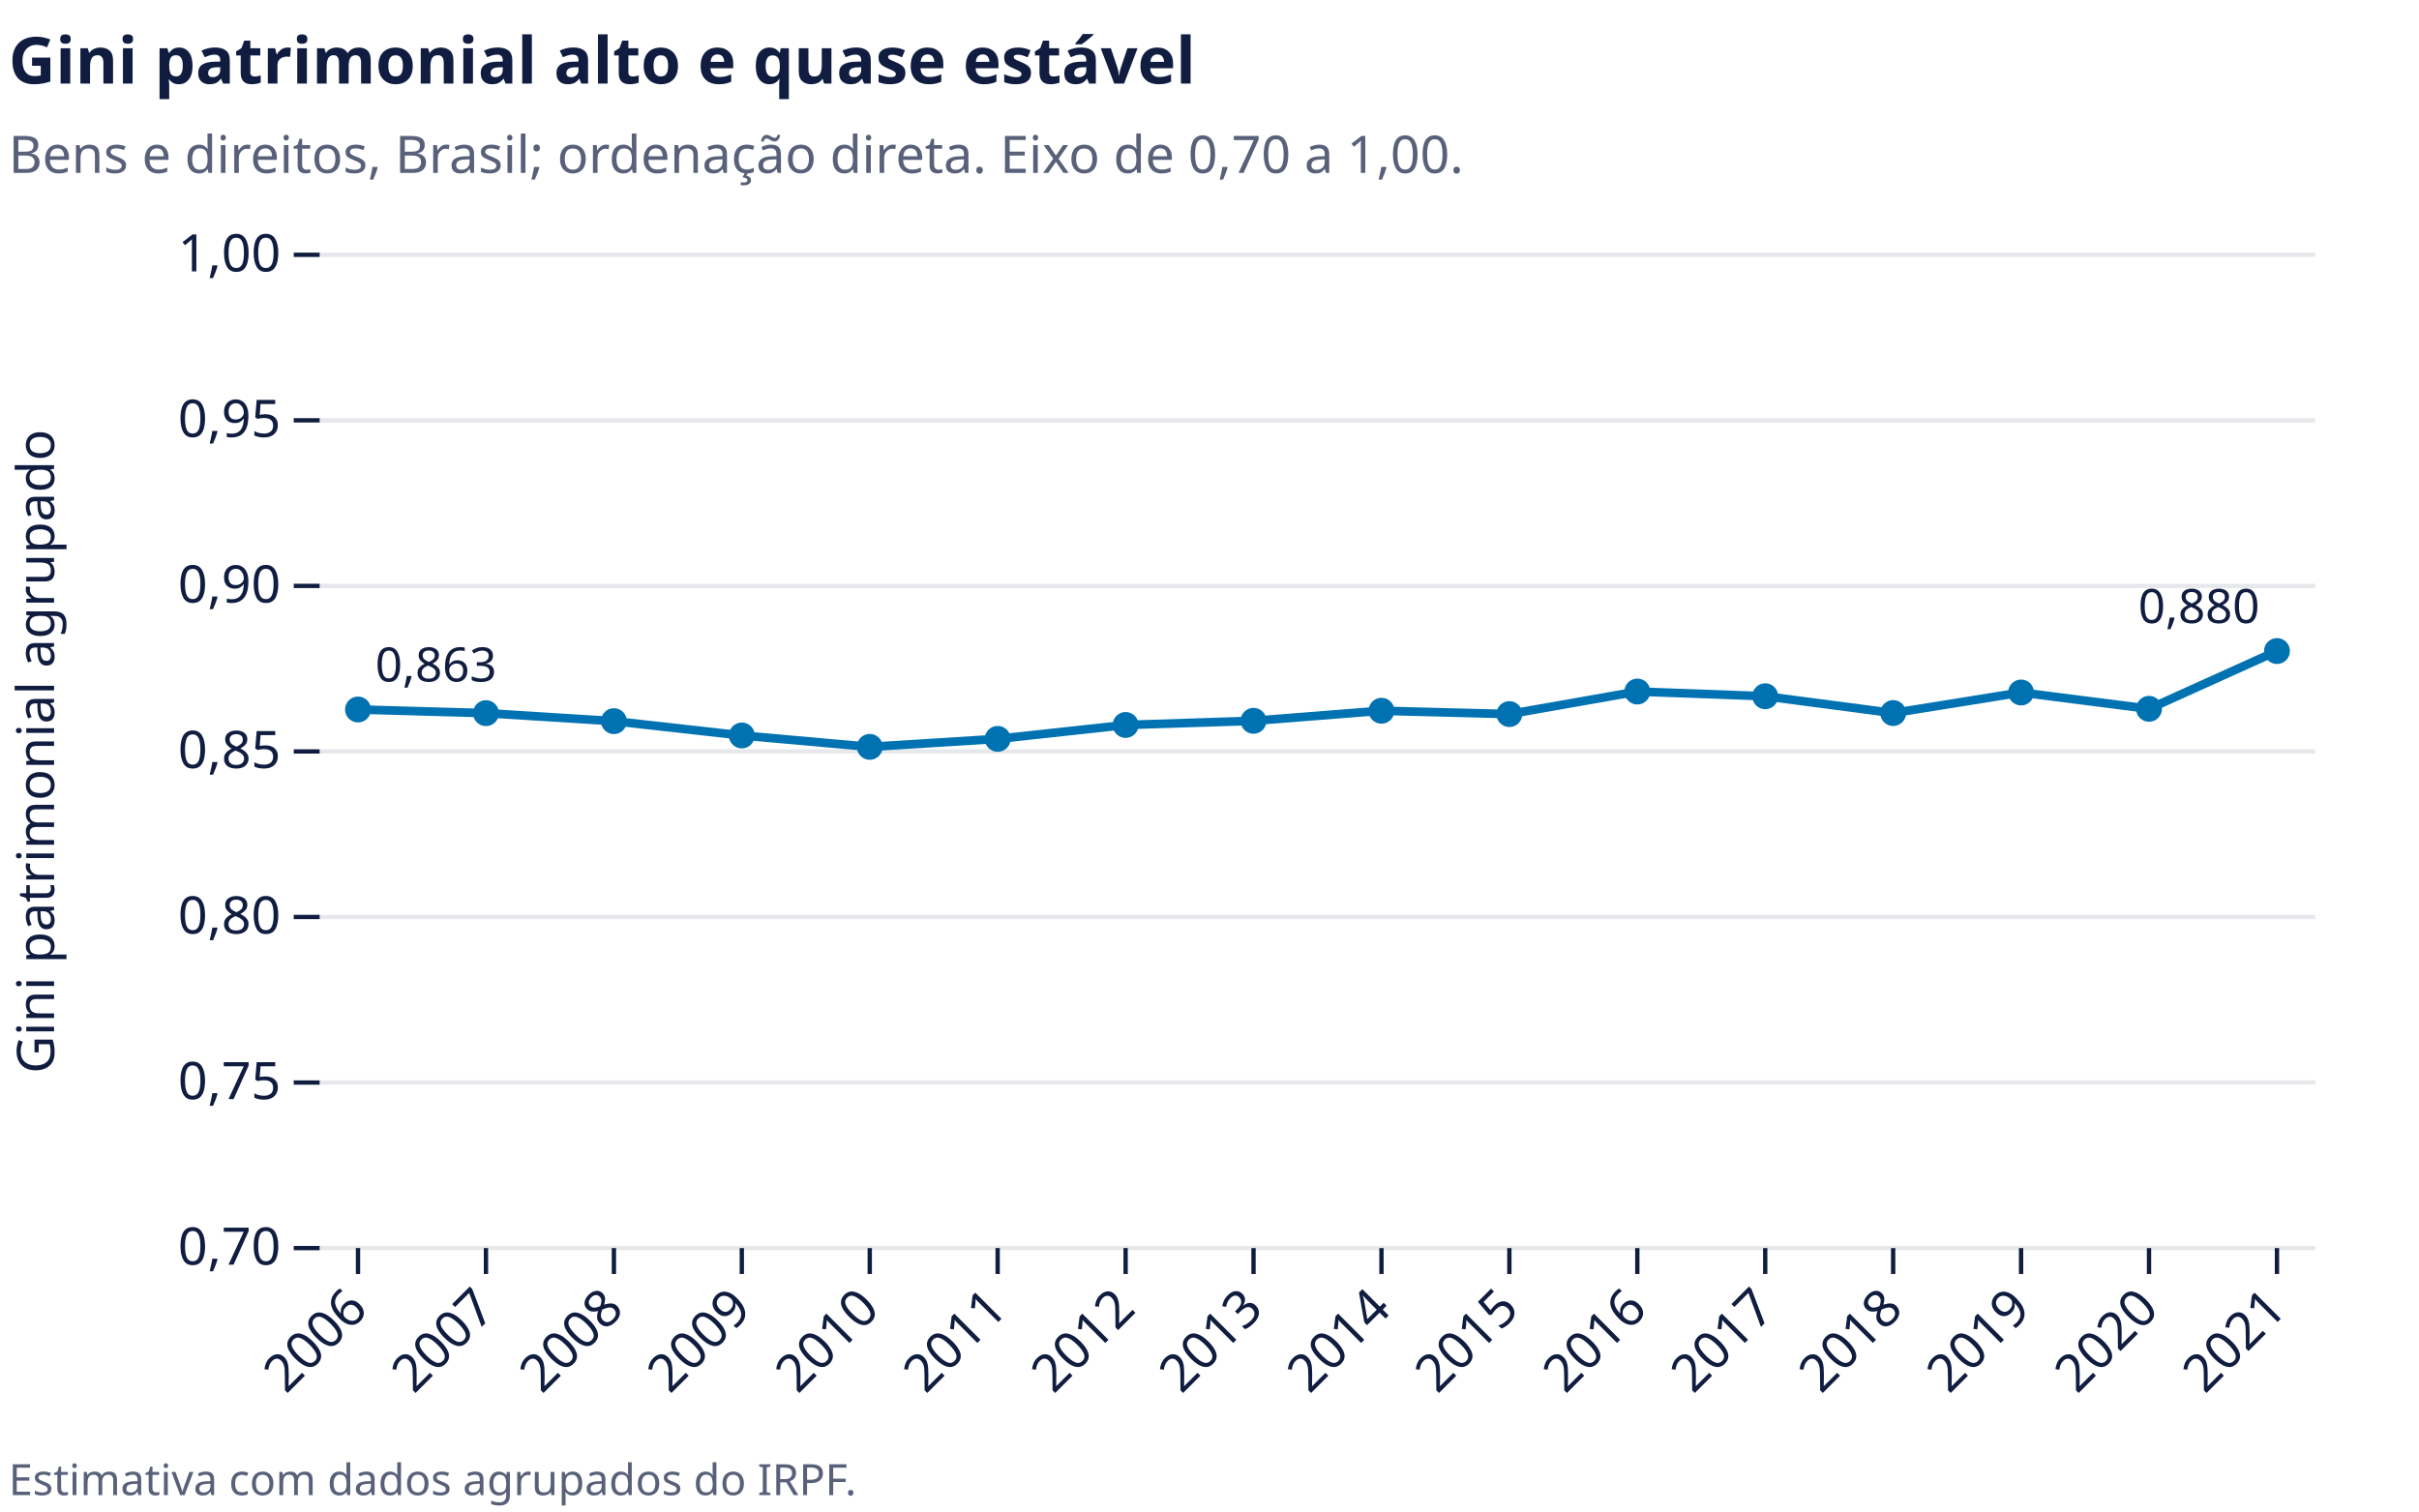
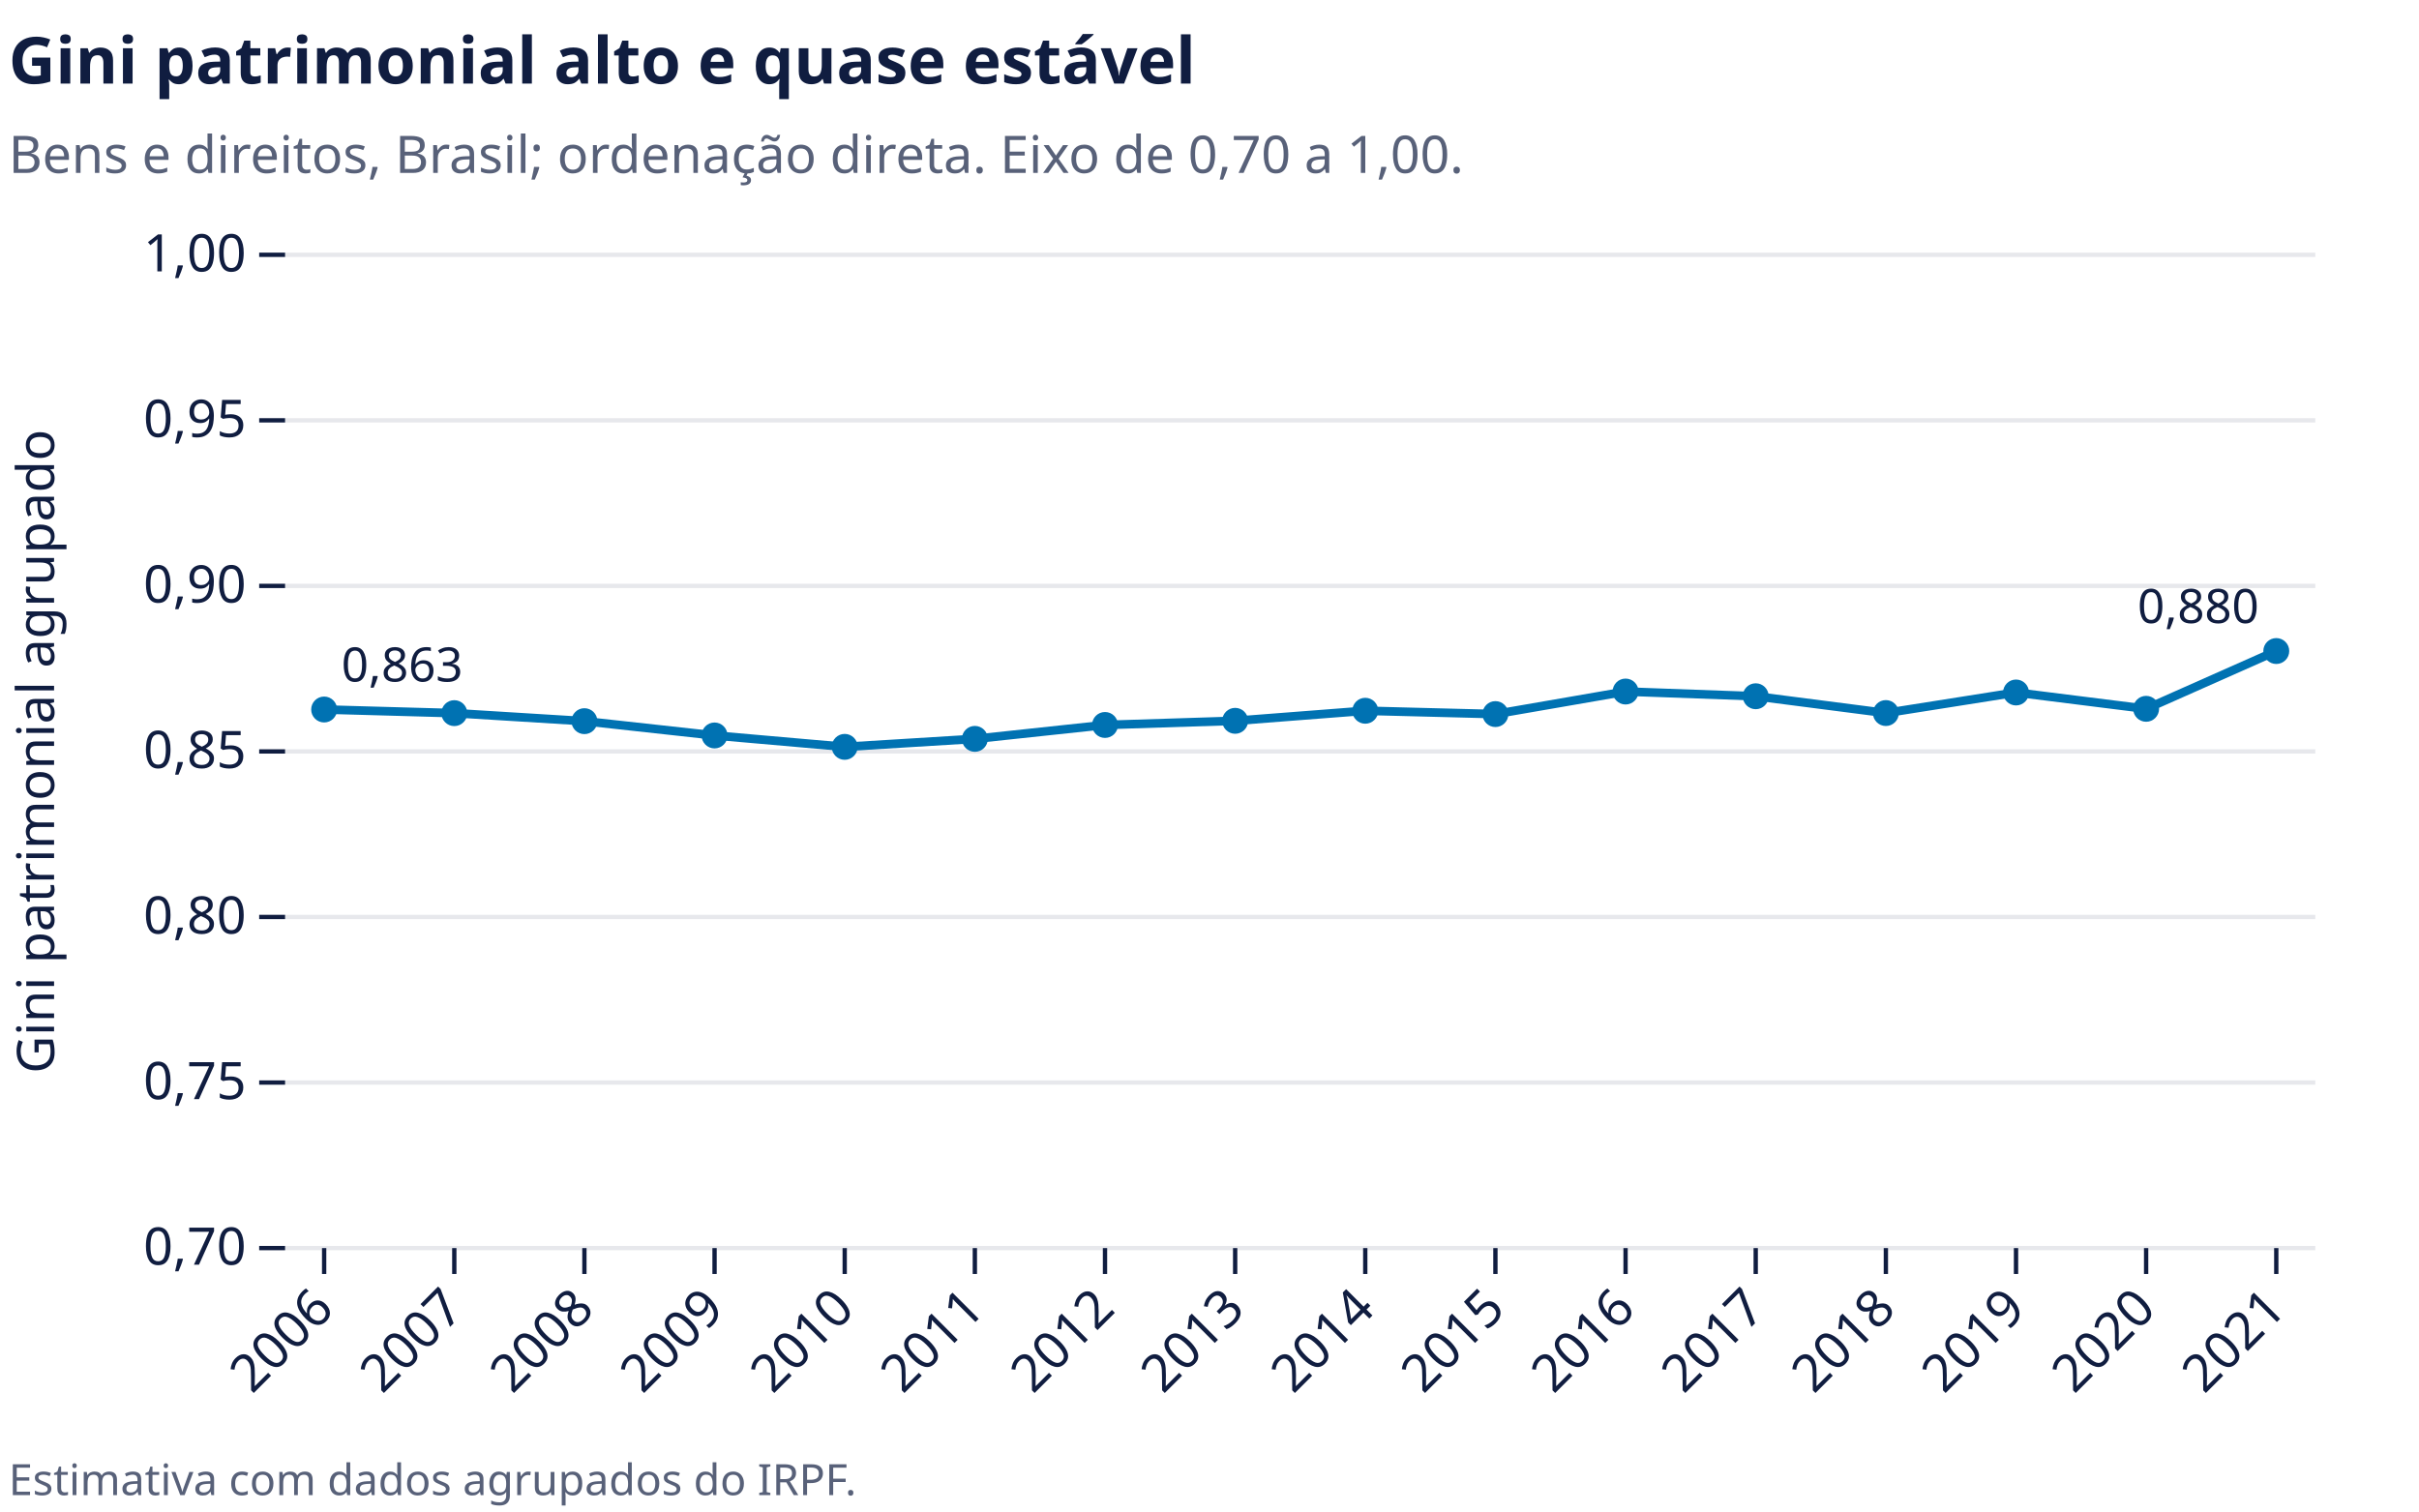
<svg xmlns="http://www.w3.org/2000/svg" class="plot-d6a7b5" fill="currentColor" font-family="system-ui, sans-serif" font-size="10" text-anchor="middle" width="560" height="350" viewBox="0 0 560 350" style="font-family: &quot;Noto Sans&quot;, &quot;Segoe UI&quot;, system-ui, sans-serif; font-size: 12px; color: rgb(16, 29, 64); overflow: visible;" role="img">
  <style>:where(.plot-d6a7b5) {
  --plot-background: white;
  display: block;
  height: auto;
  height: intrinsic;
  max-width: 100%;
}
:where(.plot-d6a7b5 text),
:where(.plot-d6a7b5 tspan) {
  white-space: pre;
}</style>
  <g aria-hidden="true" stroke="currentColor" stroke-opacity="0.1">
-     <line x1="74" x2="536" y1="289" y2="289" />
-     <line x1="74" x2="536" y1="250.67" y2="250.67" />
-     <line x1="74" x2="536" y1="212.33" y2="212.33" />
-     <line x1="74" x2="536" y1="174" y2="174" />
-     <line x1="74" x2="536" y1="135.67" y2="135.67" />
-     <line x1="74" x2="536" y1="97.33" y2="97.33" />
-     <line x1="74" x2="536" y1="59" y2="59" />
+     <line x1="66" x2="536" y1="289" y2="289" />
+     <line x1="66" x2="536" y1="250.67" y2="250.67" />
+     <line x1="66" x2="536" y1="212.33" y2="212.33" />
+     <line x1="66" x2="536" y1="174" y2="174" />
+     <line x1="66" x2="536" y1="135.67" y2="135.67" />
+     <line x1="66" x2="536" y1="97.33" y2="97.33" />
+     <line x1="66" x2="536" y1="59" y2="59" />
  </g>
  <g aria-hidden="true" fill="none" stroke="currentColor">
-     <path transform="translate(74,289)" d="M0,0L-6,0" />
-     <path transform="translate(74,250.67)" d="M0,0L-6,0" />
-     <path transform="translate(74,212.33)" d="M0,0L-6,0" />
-     <path transform="translate(74,174)" d="M0,0L-6,0" />
-     <path transform="translate(74,135.67)" d="M0,0L-6,0" />
-     <path transform="translate(74,97.33)" d="M0,0L-6,0" />
-     <path transform="translate(74,59)" d="M0,0L-6,0" />
+     <path transform="translate(66,289)" d="M0,0L-6,0" />
+     <path transform="translate(66,250.67)" d="M0,0L-6,0" />
+     <path transform="translate(66,212.33)" d="M0,0L-6,0" />
+     <path transform="translate(66,174)" d="M0,0L-6,0" />
+     <path transform="translate(66,135.67)" d="M0,0L-6,0" />
+     <path transform="translate(66,97.33)" d="M0,0L-6,0" />
+     <path transform="translate(66,59)" d="M0,0L-6,0" />
  </g>
  <g text-anchor="end" font-variant="tabular-nums" transform="translate(-9,0)">
-     <text y="0.32em" transform="translate(74,289)">0,70</text>
-     <text y="0.32em" transform="translate(74,250.67)">0,75</text>
-     <text y="0.32em" transform="translate(74,212.33)">0,80</text>
-     <text y="0.32em" transform="translate(74,174)">0,85</text>
-     <text y="0.32em" transform="translate(74,135.67)">0,90</text>
-     <text y="0.32em" transform="translate(74,97.33)">0,95</text>
-     <text y="0.32em" transform="translate(74,59)">1,00</text>
+     <text y="0.32em" transform="translate(66,289)">0,70</text>
+     <text y="0.32em" transform="translate(66,250.67)">0,75</text>
+     <text y="0.32em" transform="translate(66,212.33)">0,80</text>
+     <text y="0.32em" transform="translate(66,174)">0,85</text>
+     <text y="0.32em" transform="translate(66,135.67)">0,90</text>
+     <text y="0.32em" transform="translate(66,97.33)">0,95</text>
+     <text y="0.32em" transform="translate(66,59)">1,00</text>
  </g>
-   <g transform="translate(-70,0)">
-     <text y="0.71em" transform="translate(74,174) rotate(-90)">Gini patrimonial agrupado</text>
+   <g transform="translate(-62,0)">
+     <text y="0.71em" transform="translate(66,174) rotate(-90)">Gini patrimonial agrupado</text>
  </g>
  <g aria-hidden="true" fill="none" stroke="currentColor">
-     <path transform="translate(82.88,289)" d="M0,0L0,6" />
-     <path transform="translate(112.5,289)" d="M0,0L0,6" />
-     <path transform="translate(142.12,289)" d="M0,0L0,6" />
-     <path transform="translate(171.73,289)" d="M0,0L0,6" />
-     <path transform="translate(201.35,289)" d="M0,0L0,6" />
-     <path transform="translate(230.96,289)" d="M0,0L0,6" />
-     <path transform="translate(260.58,289)" d="M0,0L0,6" />
-     <path transform="translate(290.19,289)" d="M0,0L0,6" />
-     <path transform="translate(319.81,289)" d="M0,0L0,6" />
-     <path transform="translate(349.42,289)" d="M0,0L0,6" />
-     <path transform="translate(379.04,289)" d="M0,0L0,6" />
-     <path transform="translate(408.65,289)" d="M0,0L0,6" />
-     <path transform="translate(438.27,289)" d="M0,0L0,6" />
-     <path transform="translate(467.88,289)" d="M0,0L0,6" />
-     <path transform="translate(497.5,289)" d="M0,0L0,6" />
-     <path transform="translate(527.12,289)" d="M0,0L0,6" />
+     <path transform="translate(75.04,289)" d="M0,0L0,6" />
+     <path transform="translate(105.17,289)" d="M0,0L0,6" />
+     <path transform="translate(135.29,289)" d="M0,0L0,6" />
+     <path transform="translate(165.42,289)" d="M0,0L0,6" />
+     <path transform="translate(195.55,289)" d="M0,0L0,6" />
+     <path transform="translate(225.68,289)" d="M0,0L0,6" />
+     <path transform="translate(255.81,289)" d="M0,0L0,6" />
+     <path transform="translate(285.94,289)" d="M0,0L0,6" />
+     <path transform="translate(316.06,289)" d="M0,0L0,6" />
+     <path transform="translate(346.19,289)" d="M0,0L0,6" />
+     <path transform="translate(376.32,289)" d="M0,0L0,6" />
+     <path transform="translate(406.45,289)" d="M0,0L0,6" />
+     <path transform="translate(436.58,289)" d="M0,0L0,6" />
+     <path transform="translate(466.71,289)" d="M0,0L0,6" />
+     <path transform="translate(496.83,289)" d="M0,0L0,6" />
+     <path transform="translate(526.96,289)" d="M0,0L0,6" />
  </g>
  <g text-anchor="end" font-variant="tabular-nums" transform="translate(0,11.83)">
-     <text y="0.32em" transform="translate(82.88,289) rotate(-45)">2006</text>
-     <text y="0.32em" transform="translate(112.5,289) rotate(-45)">2007</text>
-     <text y="0.32em" transform="translate(142.12,289) rotate(-45)">2008</text>
-     <text y="0.32em" transform="translate(171.73,289) rotate(-45)">2009</text>
-     <text y="0.32em" transform="translate(201.35,289) rotate(-45)">2010</text>
-     <text y="0.32em" transform="translate(230.96,289) rotate(-45)">2011</text>
-     <text y="0.32em" transform="translate(260.58,289) rotate(-45)">2012</text>
-     <text y="0.32em" transform="translate(290.19,289) rotate(-45)">2013</text>
-     <text y="0.32em" transform="translate(319.81,289) rotate(-45)">2014</text>
-     <text y="0.32em" transform="translate(349.42,289) rotate(-45)">2015</text>
-     <text y="0.32em" transform="translate(379.04,289) rotate(-45)">2016</text>
-     <text y="0.32em" transform="translate(408.65,289) rotate(-45)">2017</text>
-     <text y="0.32em" transform="translate(438.27,289) rotate(-45)">2018</text>
-     <text y="0.32em" transform="translate(467.88,289) rotate(-45)">2019</text>
-     <text y="0.32em" transform="translate(497.5,289) rotate(-45)">2020</text>
-     <text y="0.32em" transform="translate(527.12,289) rotate(-45)">2021</text>
+     <text y="0.32em" transform="translate(75.04,289) rotate(-45)">2006</text>
+     <text y="0.32em" transform="translate(105.17,289) rotate(-45)">2007</text>
+     <text y="0.32em" transform="translate(135.29,289) rotate(-45)">2008</text>
+     <text y="0.32em" transform="translate(165.42,289) rotate(-45)">2009</text>
+     <text y="0.32em" transform="translate(195.55,289) rotate(-45)">2010</text>
+     <text y="0.32em" transform="translate(225.68,289) rotate(-45)">2011</text>
+     <text y="0.32em" transform="translate(255.81,289) rotate(-45)">2012</text>
+     <text y="0.32em" transform="translate(285.94,289) rotate(-45)">2013</text>
+     <text y="0.32em" transform="translate(316.06,289) rotate(-45)">2014</text>
+     <text y="0.32em" transform="translate(346.19,289) rotate(-45)">2015</text>
+     <text y="0.32em" transform="translate(376.32,289) rotate(-45)">2016</text>
+     <text y="0.32em" transform="translate(406.45,289) rotate(-45)">2017</text>
+     <text y="0.32em" transform="translate(436.58,289) rotate(-45)">2018</text>
+     <text y="0.32em" transform="translate(466.71,289) rotate(-45)">2019</text>
+     <text y="0.32em" transform="translate(496.83,289) rotate(-45)">2020</text>
+     <text y="0.32em" transform="translate(526.96,289) rotate(-45)">2021</text>
  </g>
  <g fill="none" stroke-width="2" stroke-linejoin="round" stroke-linecap="round">
-     <path stroke="#0072B2" d="M82.89,164.29L112.5,165.13L142.12,166.99L171.73,170.3L201.35,172.94L230.96,171.09L260.58,167.87L290.19,166.91L319.81,164.58L349.42,165.35L379.04,160.13L408.65,161.22L438.27,165.11L467.88,160.35L497.5,164.13L527.12,150.75" />
+     <path stroke="#0072B2" d="M75.04,164.29L105.17,165.13L135.29,166.99L165.42,170.3L195.55,172.94L225.68,171.09L255.81,167.87L285.94,166.91L316.06,164.58L346.19,165.35L376.32,160.13L406.45,161.22L436.58,165.11L466.7,160.35L496.83,164.13L526.96,150.75" />
  </g>
  <g>
-     <circle cx="82.88" cy="164.29" r="3" fill="#0072B2" />
-     <circle cx="112.5" cy="165.13" r="3" fill="#0072B2" />
-     <circle cx="142.12" cy="166.99" r="3" fill="#0072B2" />
-     <circle cx="171.73" cy="170.3" r="3" fill="#0072B2" />
-     <circle cx="201.35" cy="172.94" r="3" fill="#0072B2" />
-     <circle cx="230.96" cy="171.09" r="3" fill="#0072B2" />
-     <circle cx="260.58" cy="167.87" r="3" fill="#0072B2" />
-     <circle cx="290.19" cy="166.91" r="3" fill="#0072B2" />
-     <circle cx="319.81" cy="164.58" r="3" fill="#0072B2" />
-     <circle cx="349.42" cy="165.35" r="3" fill="#0072B2" />
-     <circle cx="379.04" cy="160.13" r="3" fill="#0072B2" />
-     <circle cx="408.65" cy="161.22" r="3" fill="#0072B2" />
-     <circle cx="438.27" cy="165.11" r="3" fill="#0072B2" />
-     <circle cx="467.88" cy="160.35" r="3" fill="#0072B2" />
-     <circle cx="497.5" cy="164.13" r="3" fill="#0072B2" />
-     <circle cx="527.12" cy="150.75" r="3" fill="#0072B2" />
+     <circle cx="75.04" cy="164.29" r="3" fill="#0072B2" />
+     <circle cx="105.17" cy="165.13" r="3" fill="#0072B2" />
+     <circle cx="135.29" cy="166.99" r="3" fill="#0072B2" />
+     <circle cx="165.42" cy="170.3" r="3" fill="#0072B2" />
+     <circle cx="195.55" cy="172.94" r="3" fill="#0072B2" />
+     <circle cx="225.68" cy="171.09" r="3" fill="#0072B2" />
+     <circle cx="255.81" cy="167.87" r="3" fill="#0072B2" />
+     <circle cx="285.94" cy="166.91" r="3" fill="#0072B2" />
+     <circle cx="316.06" cy="164.58" r="3" fill="#0072B2" />
+     <circle cx="346.19" cy="165.35" r="3" fill="#0072B2" />
+     <circle cx="376.32" cy="160.13" r="3" fill="#0072B2" />
+     <circle cx="406.45" cy="161.22" r="3" fill="#0072B2" />
+     <circle cx="436.58" cy="165.11" r="3" fill="#0072B2" />
+     <circle cx="466.71" cy="160.35" r="3" fill="#0072B2" />
+     <circle cx="496.83" cy="164.13" r="3" fill="#0072B2" />
+     <circle cx="526.96" cy="150.75" r="3" fill="#0072B2" />
  </g>
  <g fill="#101D40" text-anchor="start" font-size="11" transform="translate(4,-10)">
-     <text y="0.32em" transform="translate(82.88,164.29)">0,863</text>
+     <text y="0.32em" transform="translate(75.04,164.29)">0,863</text>
  </g>
  <g fill="#101D40" text-anchor="end" font-size="11" transform="translate(-4,-10)">
-     <text y="0.32em" transform="translate(527.12,150.75)">0,880</text>
+     <text y="0.32em" transform="translate(526.96,150.75)">0,880</text>
  </g>
-   <g fill="#101D40" text-anchor="start" font-size="15" font-weight="bold" transform="translate(-72,-53)">
-     <text y="0.89em" transform="translate(74,59)">Gini patrimonial alto e quase estável</text>
+   <g fill="#101D40" text-anchor="start" font-size="15" font-weight="bold" transform="translate(-64,-53)">
+     <text y="0.89em" transform="translate(66,59)">Gini patrimonial alto e quase estável</text>
  </g>
-   <g fill="#586179" text-anchor="start" font-size="12" transform="translate(-72,-30)">
-     <text y="0.92em" transform="translate(74,59)">Bens e direitos, Brasil; ordenação direta. Eixo de 0,70 a 1,00.</text>
+   <g fill="#586179" text-anchor="start" font-size="12" transform="translate(-64,-30)">
+     <text y="0.92em" transform="translate(66,59)">Bens e direitos, Brasil; ordenação direta. Eixo de 0,70 a 1,00.</text>
  </g>
-   <g fill="#586179" text-anchor="start" font-size="10" transform="translate(-72,48)">
-     <text y="0.92em" transform="translate(74,289)">Estimativa com dados agrupados do IRPF.</text>
+   <g fill="#586179" text-anchor="start" font-size="10" transform="translate(-64,48)">
+     <text y="0.92em" transform="translate(66,289)">Estimativa com dados agrupados do IRPF.</text>
  </g>
</svg>
